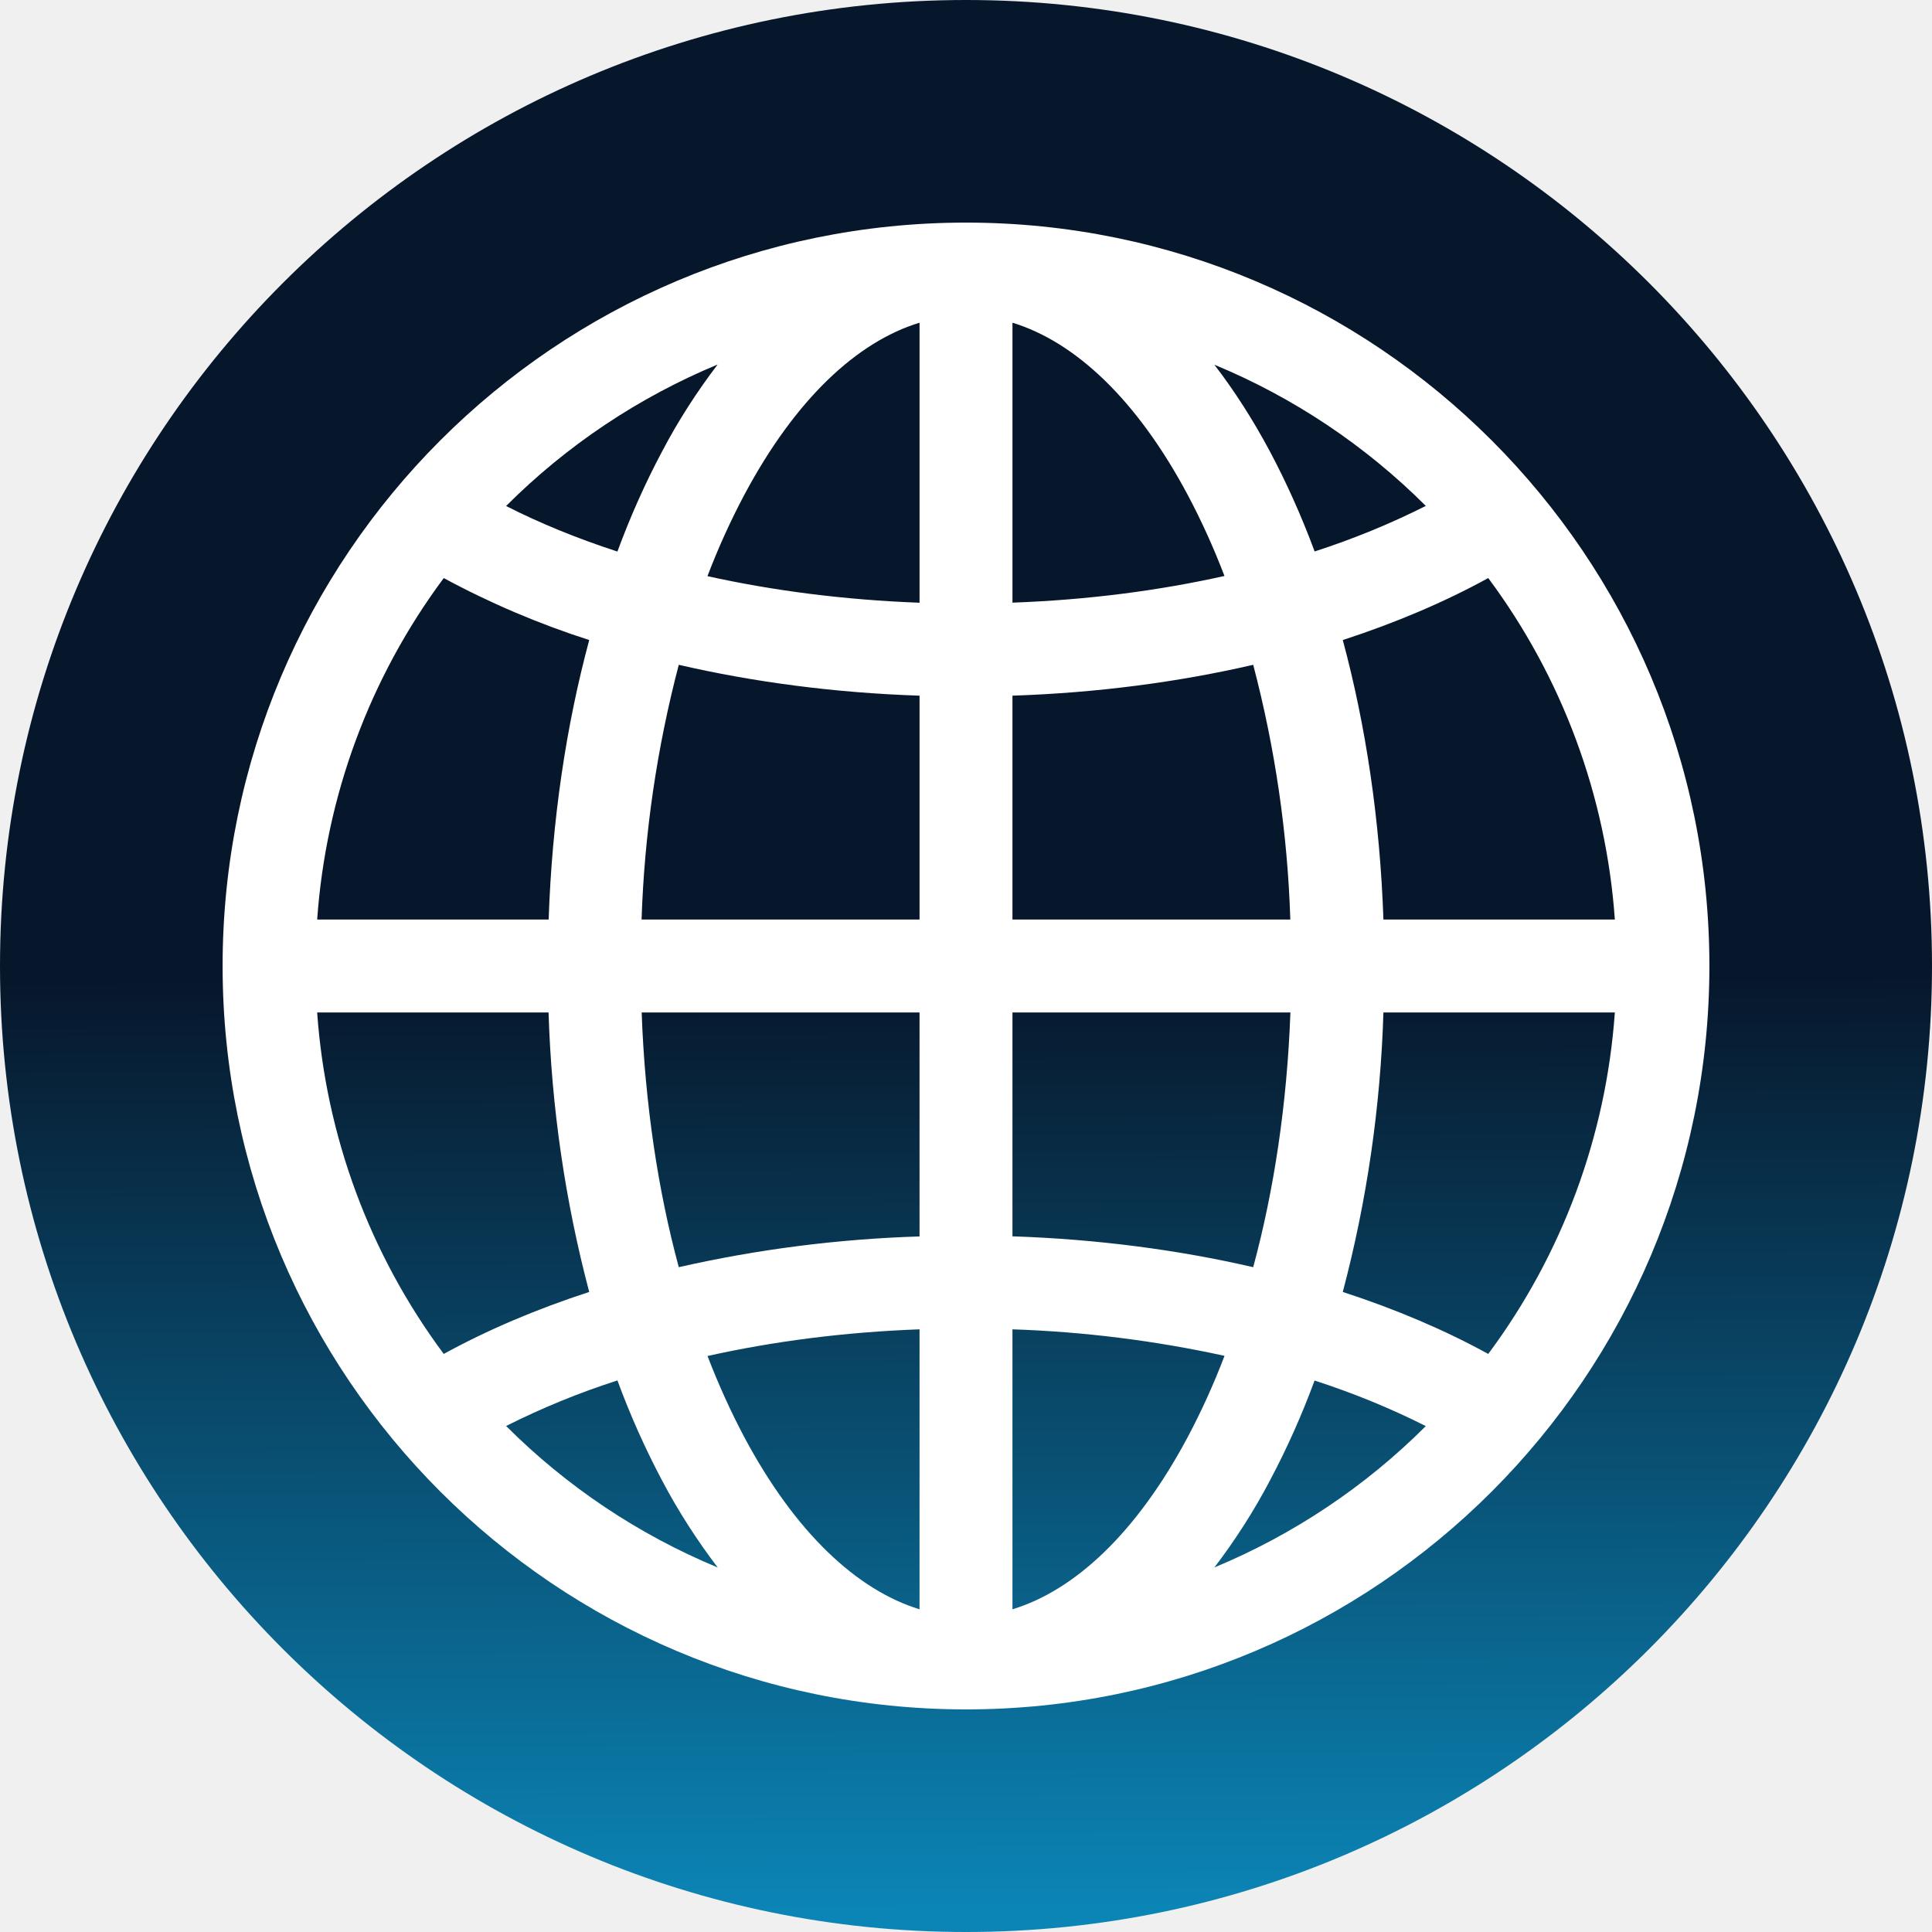
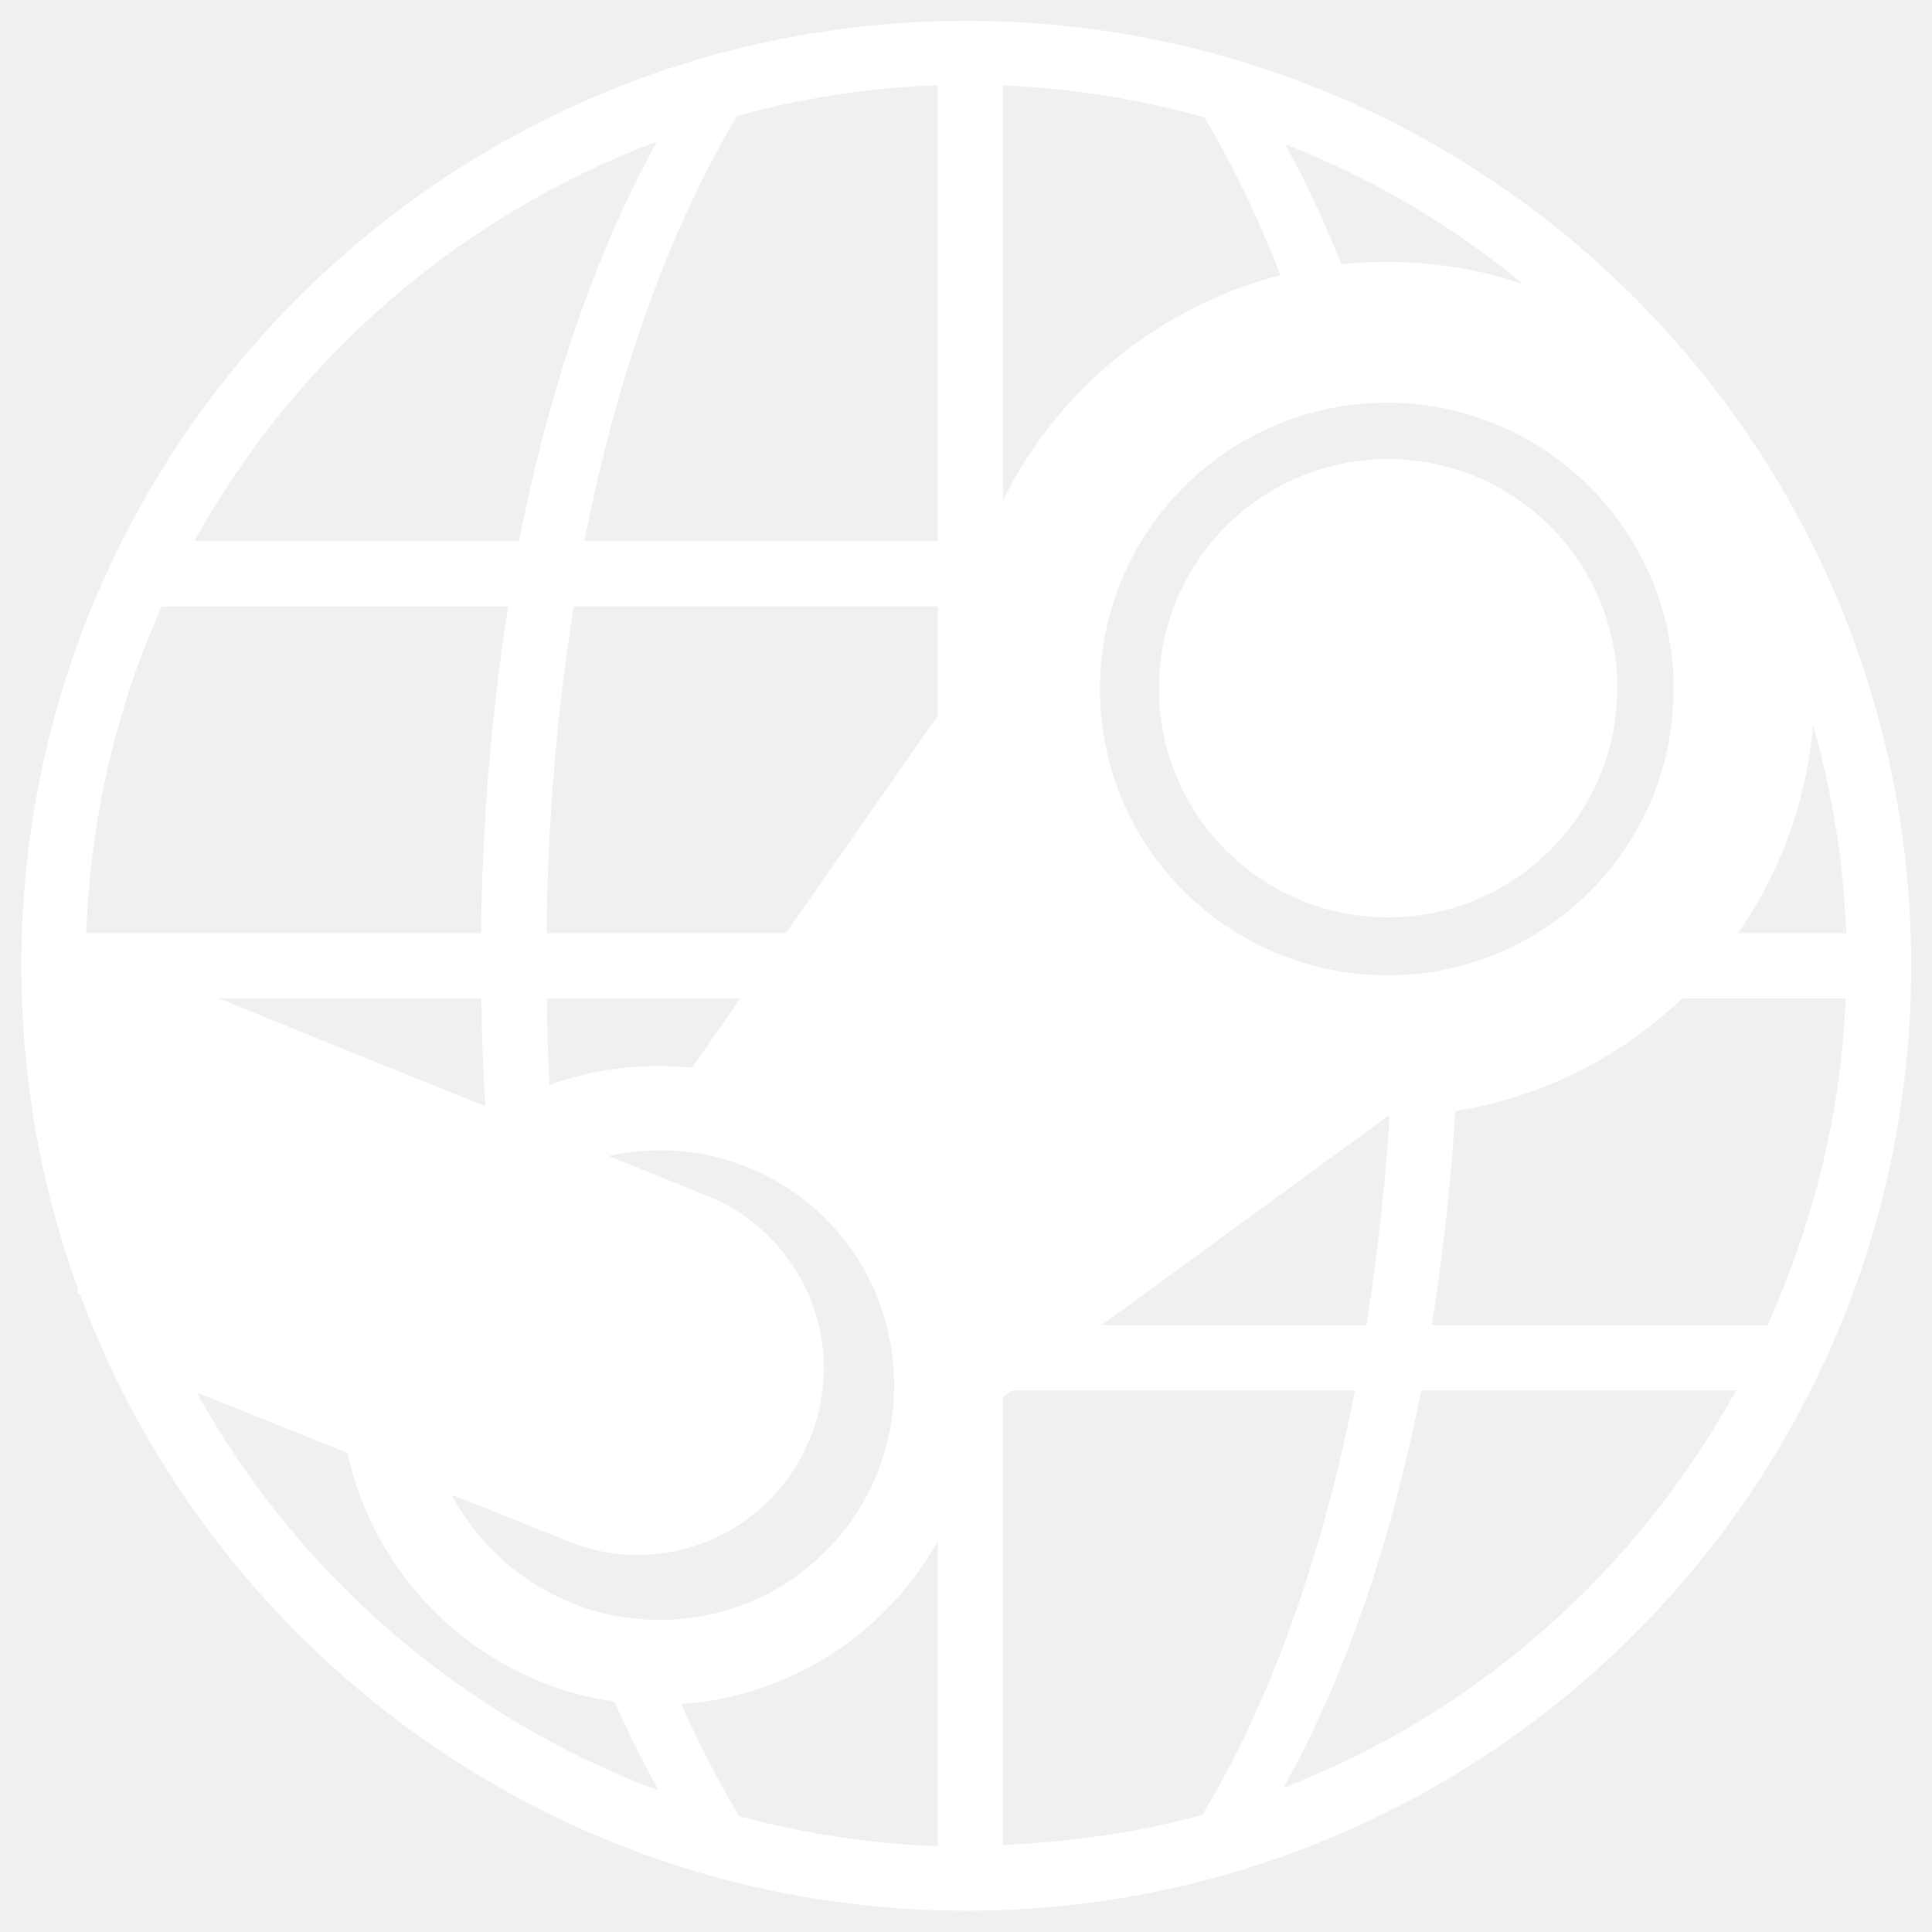
- <svg xmlns="http://www.w3.org/2000/svg" version="1.1" x="0px" y="0px" width="256px" height="256px" viewBox="0 0 256 256" enable-background="new 0 0 256 256" xml:space="preserve">
-   <g id="Background">
-     <linearGradient id="SVGID_1_" gradientUnits="userSpaceOnUse" x1="127.61" y1="0.774" x2="128.384" y2="253.1">
-       <stop offset="0.511" style="stop-color:#07172B" />
-       <stop offset="1" style="stop-color:#0B85B6" />
-     </linearGradient>
-     <circle fill="url(#SVGID_1_)" cx="128" cy="128" r="128" />
-   </g>
-   <g id="World">
-     <path fill="#FFFFFF" d="M29.496,127.999c0-54.397,44.106-98.503,98.503-98.503c54.398,0,98.505,44.106,98.505,98.503   c0,54.398-44.106,98.505-98.505,98.505C73.602,226.504,29.496,182.397,29.496,127.999z M121.844,42.759   c-8.249,2.513-16.438,10.088-23.232,22.834c-1.754,3.306-3.402,6.901-4.871,10.75c8.683,1.924,18.121,3.149,28.103,3.522V42.759z    M81.814,73.072c1.743-4.726,3.74-9.163,5.928-13.275c2.116-4.029,4.582-7.865,7.348-11.496   C84.603,52.655,75.08,59.027,67.06,67.048c4.461,2.273,9.402,4.292,14.754,6.037V73.072z M72.7,121.844   c0.444-13.18,2.32-25.696,5.375-37.035c-6.661-2.141-13.119-4.882-19.275-8.212c-9.8,13.166-15.62,28.869-16.773,45.248h30.662   H72.7z M89.942,88.09c-2.897,11.028-4.557,22.354-4.93,33.754h36.832V92.18C110.636,91.807,99.887,90.387,89.942,88.09z    M134.156,92.167v29.677h36.818c-0.361-11.4-2.019-22.726-4.918-33.754c-9.944,2.297-20.694,3.717-31.9,4.09V92.167z    M85.025,134.156c0.433,12.145,2.164,23.568,4.917,33.752c10.474-2.381,21.163-3.738,31.902-4.075v-29.677H85.025z    M134.156,134.156v29.664c11.206,0.373,21.956,1.791,31.9,4.088c2.755-10.184,4.485-21.607,4.93-33.752H134.156z M93.741,179.656   c1.479,3.849,3.117,7.443,4.871,10.75c6.794,12.746,14.995,20.31,23.232,22.834v-37.096c-9.981,0.362-19.42,1.601-28.103,3.536   V179.656z M95.1,207.698c-2.764-3.631-5.229-7.468-7.358-11.496c-2.272-4.293-4.256-8.729-5.928-13.286   c-5.062,1.622-9.993,3.643-14.754,6.035c8.02,8.021,17.543,14.394,28.029,18.747H95.1z M78.074,171.19   c-3.199-12.096-5.002-24.528-5.387-37.034H42.025c1.154,16.376,6.974,32.08,16.773,45.247   C64.583,176.229,71.052,173.476,78.074,171.19z M160.91,207.698c10.474-4.354,19.998-10.715,28.017-18.734   c-4.748-2.394-9.678-4.4-14.741-6.037c-1.67,4.547-3.655,8.995-5.928,13.275C166.142,200.23,163.677,204.067,160.91,207.698z    M134.156,176.133v37.107c8.248-2.513,16.437-10.088,23.23-22.834c1.757-3.307,3.403-6.901,4.871-10.75   c-9.247-2.019-18.649-3.199-28.102-3.512V176.133z M177.926,171.19c7.021,2.285,13.491,5.039,19.274,8.213   c9.8-13.167,15.621-28.871,16.775-45.247h-30.664C182.927,146.662,181.124,159.095,177.926,171.19z M213.976,121.844   C212.821,105.465,207,89.762,197.2,76.596c-5.783,3.173-12.253,5.927-19.274,8.212c3.054,11.327,4.929,23.855,5.386,37.035H213.976   z M168.258,59.797c2.188,4.112,4.185,8.549,5.939,13.275c5.052-1.636,9.981-3.643,14.729-6.037   c-8.019-8.008-17.543-14.381-28.017-18.709C163.592,51.813,166.057,55.673,168.258,59.797z M162.258,76.343   c-1.407-3.68-3.019-7.264-4.871-10.75c-6.794-12.747-14.982-20.309-23.23-22.834v37.095c9.981-0.361,19.42-1.599,28.102-3.536   V76.343z" />
+ <svg xmlns="http://www.w3.org/2000/svg" xml:space="preserve" width="1080" height="1080">
+   <rect width="100%" height="100%" fill="transparent" />
+   <defs>
+     <mask id="a">
+       <rect width="100%" height="100%" fill="#fff" />
+       <circle cx="776.94" cy="381.74" r="165" />
+       <circle cx="370.63" cy="778.86" r="135" />
+     </mask>
+   </defs>
+   <path d="M395.5 177.5c0 33.8-27.5 61-61 61-33.8 0-61-27.3-61-61s27.3-61 61-61c33.5 0 61 27.2 61 61zm52.5.2c0 63-51 113.8-113.7 113.8L225 371.3c-4 43-40.5 76.8-84.5 76.8-40.5 0-74.7-28.8-83-67L0 358V250.7L97.2 290c15.1-9.2 32.2-13.3 52-11.5l71-101.7c.5-62.3 51.5-112.8 114-112.8C397 64 448 115 448 177.7zM203 363c0-34.7-27.8-62.5-62.5-62.5-4.5 0-9 .5-13.5 1.5l26 10.5c25.5 10.2 38 39 27.7 64.5-10.2 25.5-39.2 38-64.7 27.5-10.2-4-20.5-8.3-30.7-12.2 10.5 19.7 31.2 33.2 55.2 33.2 34.7 0 62.5-27.8 62.5-62.5zm207.5-185.3c0-42-34.3-76.2-76.2-76.2-42.3 0-76.5 34.2-76.5 76.2 0 42.2 34.3 76.2 76.5 76.2 41.9.1 76.2-33.9 76.2-76.2z" style="stroke: rgb(0, 0, 0); stroke-width: 0; stroke-dasharray: none; stroke-linecap: butt; stroke-dashoffset: 0; stroke-linejoin: miter; stroke-miterlimit: 4; fill: rgb(255, 255, 255); fill-rule: nonzero; opacity: 1;" transform="matrix(2.1 0 0 2.1 73.52 11.975)" vector-effect="non-scaling-stroke" />
+   <g mask="url(#a)">
+     <path d="M15.5 2C7.492 2 1 8.492 1 16.5S7.492 31 15.5 31 30 24.508 30 16.5 23.508 2 15.5 2zm-4.748 1.854c-.714 1.29-1.56 3.295-2.113 6.13H3.655a13.584 13.584 0 0 1 7.096-6.13zm-7.598 7.133H8.47A34.532 34.532 0 0 0 8.055 16h-6.06c.067-1.782.468-3.475 1.16-5.013zM1.988 17H8.06a34.25 34.25 0 0 0 .422 5.013h-5.29C2.498 20.47 2.054 18.79 1.988 17zm1.682 6.015h4.977c.56 2.864 1.416 4.867 2.134 6.142a13.555 13.555 0 0 1-7.11-6.142zm11.392 6.994a13.41 13.41 0 0 1-3.045-.46c-.755-1.237-1.736-3.364-2.356-6.535h5.402v6.994zm0-7.997H9.484A34.514 34.514 0 0 1 9.064 17h5.997v5.013zm0-6.014H9.058a34.64 34.64 0 0 1 .417-5.013h5.587V16zm0-6.015H9.64c.615-3.148 1.59-5.266 2.344-6.525a13.52 13.52 0 0 1 3.078-.47v6.995zM29.002 16H23.07a34.663 34.663 0 0 0-.416-5.013h5.172A13.457 13.457 0 0 1 29.003 16zm-1.68-6.015h-4.837c-.55-2.806-1.382-4.8-2.09-6.09 2.966 1.154 5.4 3.335 6.927 6.09zM16.062 2.99c1.068.046 2.103.215 3.093.492.75 1.263 1.72 3.372 2.33 6.503h-5.422V2.99zm0 7.997h5.588A34.64 34.64 0 0 1 22.067 16h-6.004v-5.013zm0 6.014h6a34.235 34.235 0 0 1-.422 5.013h-5.577V17zm0 12.99v-6.976h5.403c-.617 3.152-1.59 5.27-2.343 6.512-.978.272-2.005.418-3.06.465zm4.305-.876c.714-1.276 1.56-3.266 2.112-6.1h4.834c-1.522 2.766-3.967 4.95-6.947 6.1zm7.428-7.1h-5.152c.234-1.472.398-3.12.423-5.013h5.927c-.067 1.788-.508 3.47-1.198 5.013z" style="stroke: rgb(0, 0, 0); stroke-width: 0; stroke-dasharray: none; stroke-linecap: butt; stroke-dashoffset: 0; stroke-linejoin: miter; stroke-miterlimit: 4; fill: rgb(255, 255, 255); fill-rule: nonzero; opacity: 1;" transform="translate(-24.505 -61.225) scale(36.43)" vector-effect="non-scaling-stroke" />
+     <rect width="66.17" height="66.17" x="-33.085" y="-33.085" rx="0" ry="0" style="stroke: rgb(0, 0, 0); stroke-width: 0; stroke-dasharray: none; stroke-linecap: butt; stroke-dashoffset: 0; stroke-linejoin: miter; stroke-miterlimit: 4; fill: rgb(255, 255, 255); fill-rule: nonzero; opacity: 1;" transform="matrix(.75 0 0 2.81 68.35 630.5)" vector-effect="non-scaling-stroke" />
  </g>
</svg>
